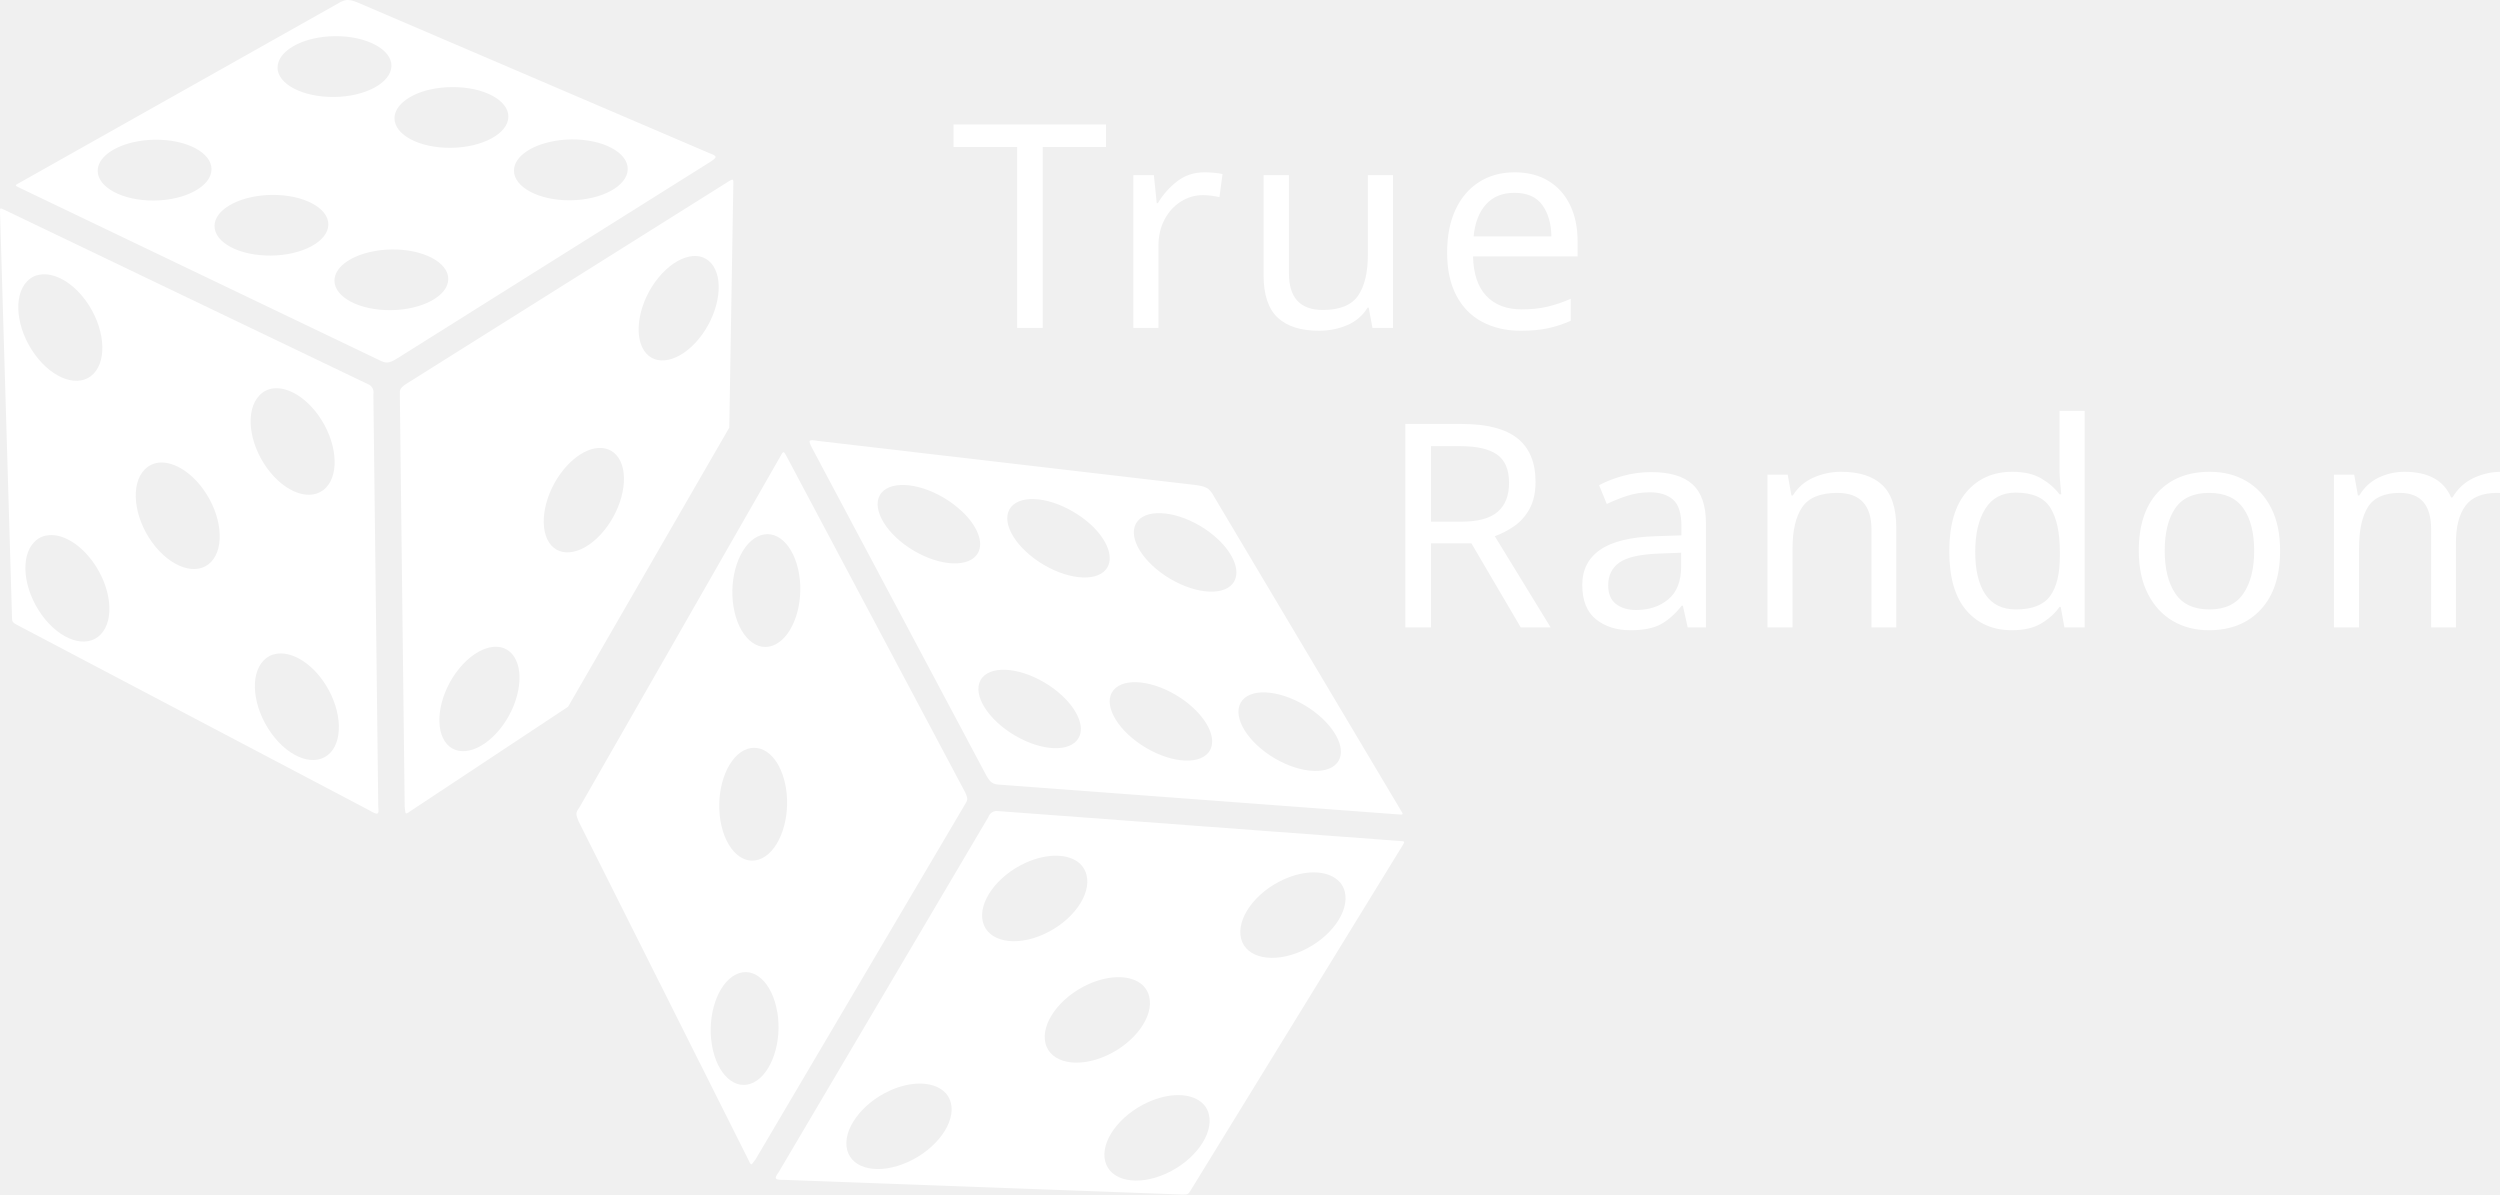
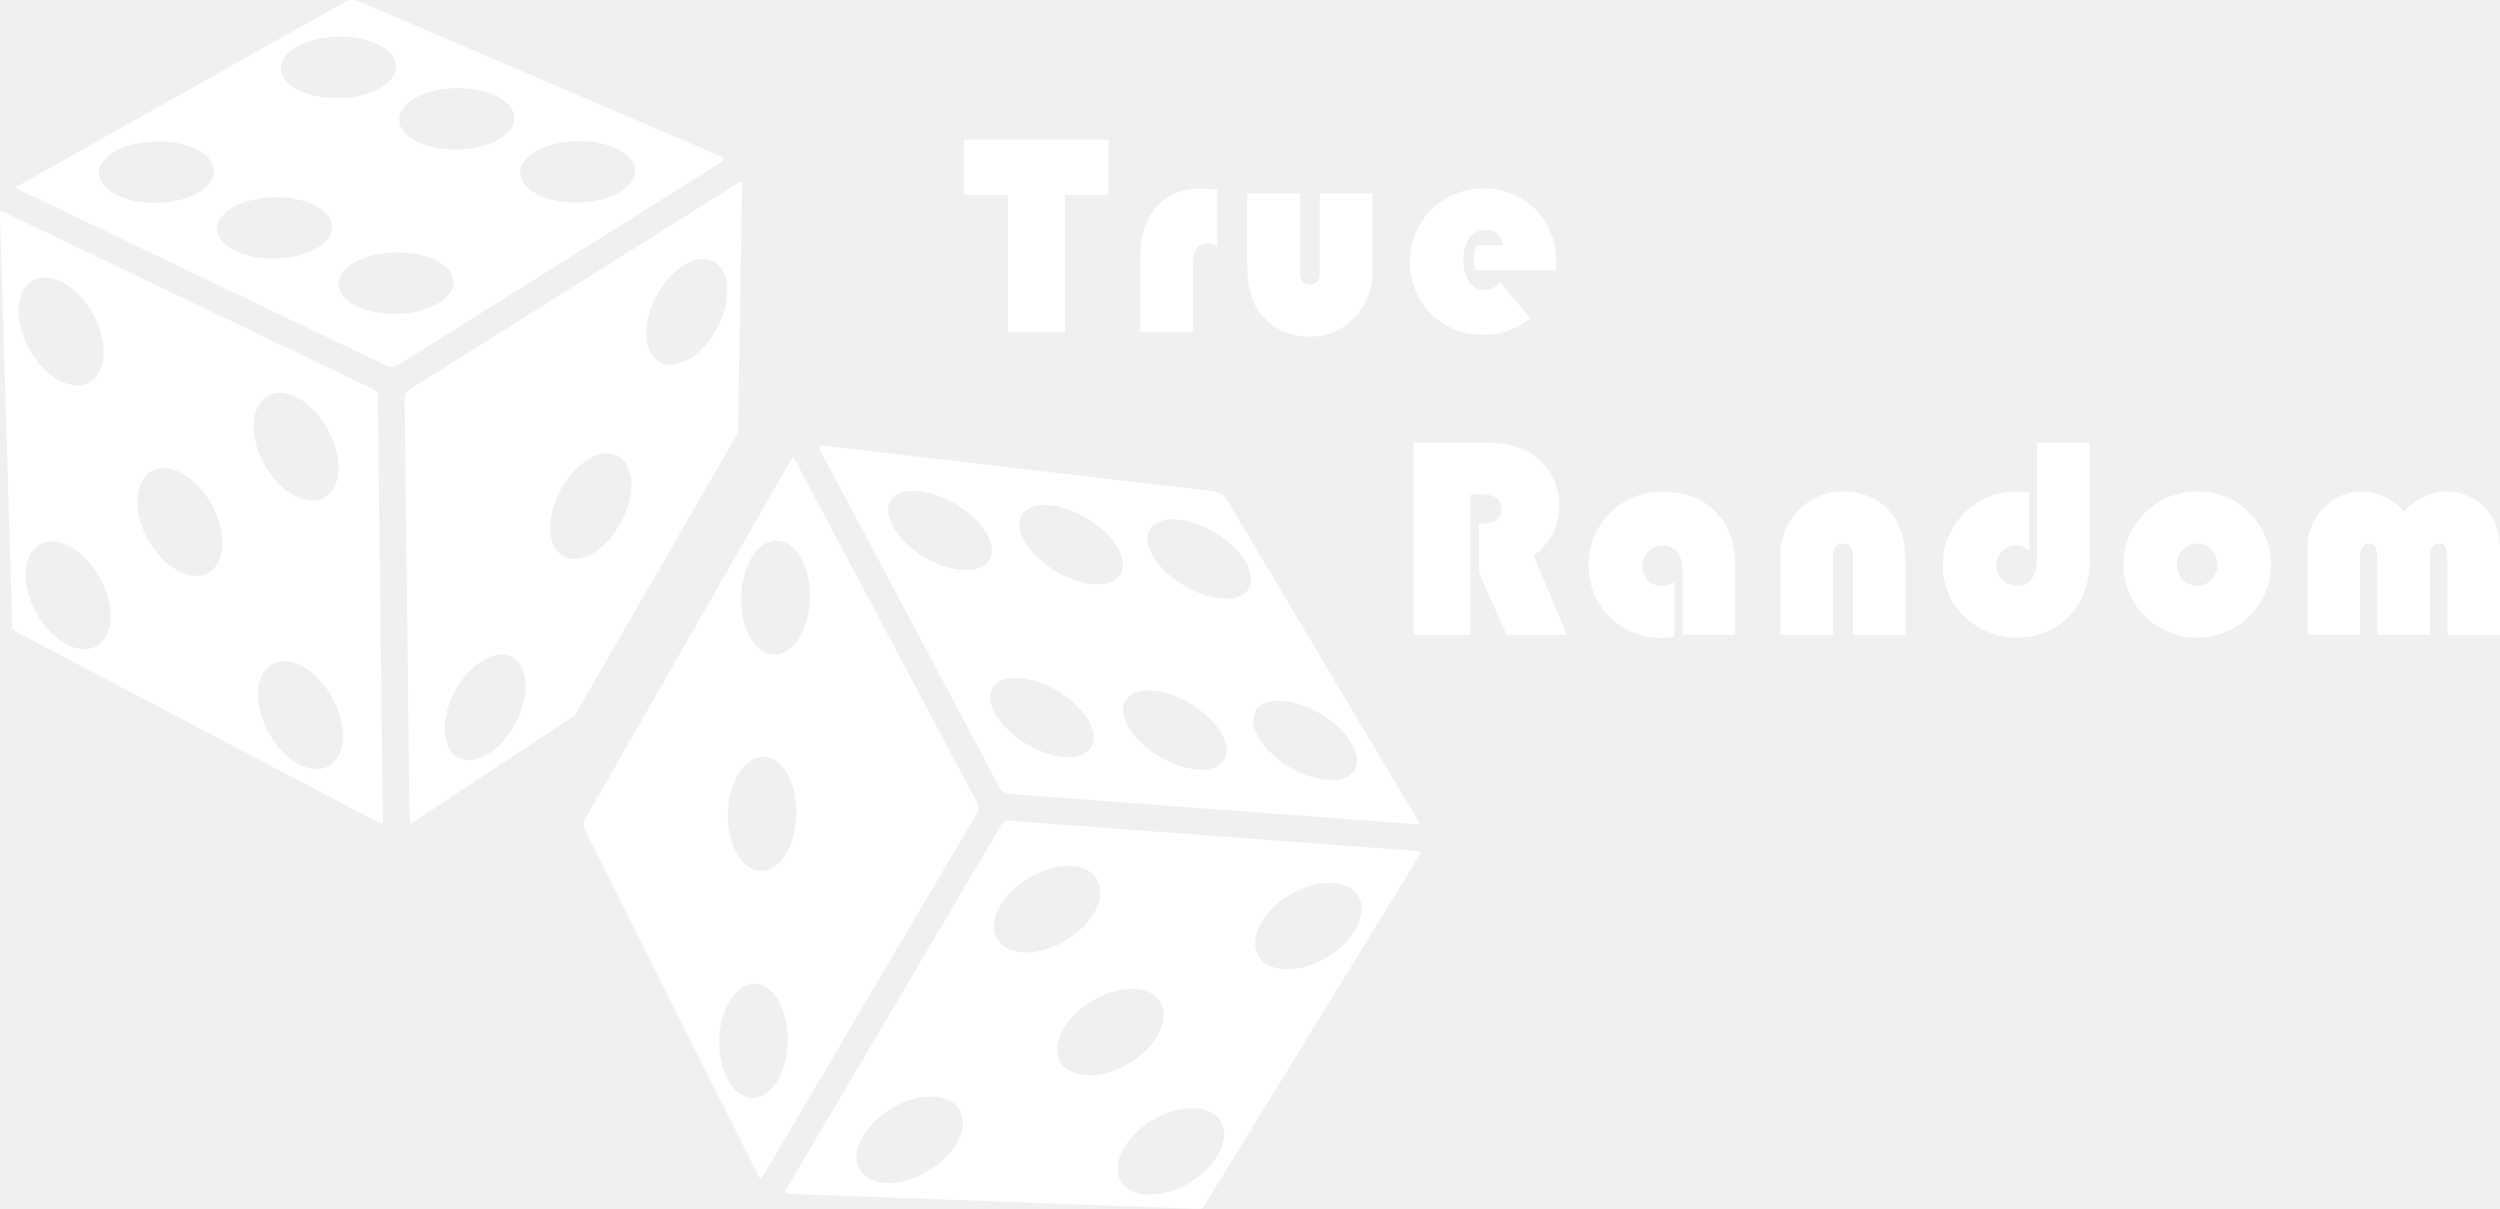
- <svg xmlns="http://www.w3.org/2000/svg" id="Layer_1" data-name="Layer 1" viewBox="0 0 1140.56 544.98">
+ <svg xmlns="http://www.w3.org/2000/svg" id="Layer_1" data-name="Layer 1" viewBox="0 0 1127.08 544.98">
  <defs>
-     <style>.cls-1,.cls-2{fill:#fff;}.cls-2{font-size:130px;font-family:Bauhaus93, "Bauhaus 93";letter-spacing:0.05em;}</style>
+     <style>.cls-1{fill:#fff;}</style>
  </defs>
  <g id="layer1">
    <path id="path3924" class="cls-1" d="M664.31,363.76c-1.32-1.17-2.93-1.61-5.56-2L485.88,341.55c-4.46-.75-4.5-.34-2.73,3.15l79.58,149.55c1.91,3.32,3,4,6.41,4.16L751.28,512c1.4.12,1.7-.09.94-1.23l-85.73-144a11.06,11.06,0,0,0-2.18-3Zm11.48,41.88c-3.73,6.68-16.79,6.14-29.15-1.14S627.27,385.91,631,379.22s16.84-6.19,29.21,1.09a45.27,45.27,0,0,1,8.13,6.06C675.36,392.94,678.59,400.63,675.79,405.64Zm47.68,81.75c-3.73,6.68-16.79,6.25-29.16-1S675,467.71,678.74,461s16.74-6.19,29.1,1.09a46.44,46.44,0,0,1,8.19,6.11C723,474.79,726.27,482.38,723.47,487.39ZM610.6,379.93c7,6.57,10.19,14.21,7.39,19.22-3.73,6.69-16.74,6.2-29.1-1.08s-19.37-18.6-15.63-25.28,16.74-6.2,29.1,1.09a46.67,46.67,0,0,1,8.24,6.05ZM753.29,524.45c-.16-.26-.7-.31-1.66-.35L568.14,510.44a4.06,4.06,0,0,0-4.5,2.71l-95.7,162.07c-2.23,3-1.76,3.54,2.67,3.47l181.67,6.69c2.31.06,2.68-.23,3.65-1.9l96.8-157.56c.48-.82.73-1.22.56-1.47Zm-96-60.92c7,6.57,10.24,14.16,7.44,19.17-3.73,6.68-16.74,6.19-29.11-1.09S616.23,463,620,456.33s16.75-6.19,29.11,1.09a46,46,0,0,1,8.19,6.11Zm-105.85-90c7,6.57,10.24,14.16,7.44,19.17-3.74,6.68-16.8,6.25-29.16-1S510.38,373,514.11,366.35s16.74-6.19,29.11,1.09a46,46,0,0,1,8.19,6.11ZM724,542.86a10.28,10.28,0,0,1,2.24,4.37c2.27,9-6.46,21.14-19.53,27s-25.5,3.37-27.78-5.64,6.46-21.14,19.53-27c9.8-4.43,19.24-4.1,24.31.13a11.07,11.07,0,0,1,1.23,1.14Zm-126.61-85c7,6.57,10.24,14.16,7.44,19.17-3.74,6.69-16.75,6.2-29.11-1.09s-19.36-18.59-15.63-25.27,16.75-6.2,29.11,1.09a46.41,46.41,0,0,1,8.19,6.1ZM470.73,347.13c-.55-.77-.92-.5-1.53.67L377,508.87c-1.83,2.47-1.56,3.08-.28,6.32l77.53,154.54c1.35,3.22,1.46,1.64,3.19-.43l95.35-161.6c1.31-2.22,1.77-2.56.25-5.85L471.39,348.24a6.87,6.87,0,0,0-.66-1.11ZM470,387.08c3.45,3.09,6.16,8.44,7.29,15.24,2.27,13.6-2.61,27.95-10.85,32.11s-16.78-3.49-19.05-17.08,2.62-28,10.86-32.11c4.12-2.08,8.31-1.26,11.75,1.84ZM605.28,534.25a11.82,11.82,0,0,1,.92,1,10.34,10.34,0,0,1,2.23,4.36c2.27,9-6.41,21.09-19.48,27S563.4,570,561.13,561s6.51-21.09,19.57-27c10-4.5,19.57-4.14,24.58.28Zm28.6,55.46a11.63,11.63,0,0,1,.91.95A10.29,10.29,0,0,1,637,595c2.28,9-6.41,21.09-19.47,27s-25.55,3.43-27.83-5.58,6.51-21.1,19.58-27c10-4.5,19.56-4.15,24.58.27ZM662,644.42a10.23,10.23,0,0,1,2.23,4.36c2.28,9-6.46,21.15-19.53,27.05s-25.49,3.37-27.77-5.64,6.46-21,19.53-26.94c9.8-4.43,19.23-4.21,24.31,0a12.21,12.21,0,0,1,1.23,1.15Zm-198.14-160a16.81,16.81,0,0,1,1.4,1.4c2.84,3.18,5,8,6,13.95,2.27,13.59-2.56,28-10.8,32.15s-16.78-3.48-19.05-17.08,2.56-28,10.8-32.16c4.06-2,8.23-1.23,11.65,1.74Zm82.67,159.11c2.28,9-6.51,21.1-19.58,27S501.49,674,499.21,665s6.46-21.15,19.53-27.06c9.8-4.43,19.24-4.1,24.31.13a12.21,12.21,0,0,1,1.23,1.15A10.23,10.23,0,0,1,546.51,643.54Zm-79.17-41.37c2.27,13.59-2.61,28-10.85,32.1s-16.73-3.53-19-17.13,2.62-27.95,10.86-32.11c4.12-2.08,8.26-1.2,11.7,1.89S466.21,595.37,467.34,602.17Z" transform="translate(-112.72 -140.4)" />
  </g>
  <path class="cls-1" d="M356.46,405" transform="translate(-112.72 -140.4)" />
  <path class="cls-1" d="M447.29,223.85c.06-1.31-.13-1.74-1-1.34h0a7.79,7.79,0,0,0-1.13.63L297.84,315.67c-2.95,2.09-2.73,2.62-2.7,5.2l2.21,187.62c.47,2.66-.22,4.08,2.55,2l72-47.66L445.43,335.5ZM340.66,473.21c-8.74,10.66-19.93,13.1-25,5.4s-2.16-22.59,6.58-33.25c4.37-5.33,9.39-8.62,13.91-9.59s8.56.34,11.1,4.19C352.32,447.66,349.4,462.55,340.66,473.21Zm47.56-90.64c-8.74,10.66-20,13-25,5.32s-2.09-22.6,6.64-33.26c3.83-4.67,8.11-7.76,12.15-9.11a14.26,14.26,0,0,1,1.91-.51h0c4.45-.88,8.47.5,11,4.29C400,357,397,371.9,388.22,382.57ZM431.54,295c-8.74,10.66-20,13-25,5.33s-2.17-22.59,6.57-33.25c4.37-5.33,9.39-8.62,13.92-9.59h0c4.52-1,8.57.41,11.11,4.26C443.19,269.46,440.28,284.34,431.54,295Z" transform="translate(-112.72 -140.4)" />
  <path class="cls-1" d="M283.06,320.21a4,4,0,0,0-2.56-4.59L114.59,236.08c-.86-.44-1.35-.66-1.62-.53h0c-.27.14-.26.61-.24,1.56L118.2,422c0,1.93.19,2.37,2.22,3.46l160.87,84.68c3.81,2.26,4.46,2.07,4-1.68Zm-158-51.44a10.39,10.39,0,0,1,4.11-2.68,11.44,11.44,0,0,1,1.64-.37c6.5-1.15,14.85,3.27,21.15,12,8.39,11.63,9.92,26.5,3.46,33.18s-18.51,2.69-26.9-8.94S118.6,275.45,125.06,268.77Zm33.59,161.09c-6.46,6.68-18.5,2.69-26.89-8.94s-9.92-26.5-3.46-33.18a10.26,10.26,0,0,1,4.11-2.67,10,10,0,0,1,1.64-.38c6.5-1.15,14.8,3.36,21.09,12.08C163.53,408.4,165.12,423.19,158.65,429.86ZM209,396.79c-6.46,6.68-18.52,2.61-26.91-9s-9.9-26.43-3.44-33.11a10.19,10.19,0,0,1,4.11-2.67,10.73,10.73,0,0,1,1.26-.37h0c6.55-1.33,15.06,3.14,21.45,12C213.86,375.25,215.46,390.11,209,396.79Zm22.07-76a10.14,10.14,0,0,1,4.1-2.68,10.85,10.85,0,0,1,1.27-.36h0c6.55-1.34,15.06,3.14,21.45,12,8.39,11.63,10,26.48,3.53,33.16s-18.52,2.62-26.91-9S224.6,327.49,231.07,320.81Zm32.26,163.13c-6.46,6.67-18.44,2.67-26.83-9s-10-26.49-3.53-33.17a10.26,10.26,0,0,1,4.11-2.67,11.47,11.47,0,0,1,1.64-.38c6.5-1.14,14.85,3.27,21.15,12C268.26,462.38,269.79,477.26,263.33,483.94Z" transform="translate(-112.72 -140.4)" />
  <path class="cls-1" d="M436,210.12,276,141.59c-2.45-1-4.06-1.42-5.79-1.06h0a11.06,11.06,0,0,0-3.4,1.53l-146,82.18c-1.23.61-1.08.94.2,1.53l164.72,78.92c3.05,1.53,4.31,1.51,7.63-.42l143.48-90.06C440,212.07,440.19,211.7,436,210.12ZM183.09,231.89c-14.35.16-25.89-6-25.8-13.62.06-5.74,6.64-10.71,16-12.92a46.5,46.5,0,0,1,10.15-1.21c14.35-.16,25.87,5.89,25.78,13.55S197.43,231.74,183.09,231.89ZM236.37,257c-14.35.16-25.87-5.89-25.78-13.55.06-5.74,6.64-10.71,16-12.92h0a46.5,46.5,0,0,1,10.15-1.21c14.35-.16,25.87,5.89,25.78,13.55S250.72,256.86,236.37,257Zm3-85.9c.07-5.74,6.7-10.8,16-13a45.27,45.27,0,0,1,10.08-1.2c14.34-.16,26,6,25.86,13.6s-11.79,14-26.14,14.14S239.25,178.78,239.34,171.12ZM291.09,281.9c-14.34.15-25.87-5.9-25.78-13.56.07-5.74,6.65-10.71,16-12.91h0a45.79,45.79,0,0,1,10.14-1.22c14.35-.16,25.87,5.89,25.78,13.55S305.44,281.74,291.09,281.9Zm27.39-74.06c-14.35.16-25.87-5.9-25.78-13.55.06-5.74,6.63-10.79,16-13h0a46.15,46.15,0,0,1,10.17-1.15c14.34-.16,25.87,5.9,25.78,13.55S332.83,207.68,318.48,207.84ZM373,231.78c-14.35.16-25.89-6-25.8-13.62.07-5.74,6.65-10.71,16-12.92h0A46.32,46.32,0,0,1,373.33,204c14.35-.15,25.87,5.9,25.78,13.56S387.34,231.62,373,231.78Z" transform="translate(-112.72 -140.4)" />
-   <text class="cls-2" transform="translate(433.74 149.6)">True</text>
-   <text class="cls-2" transform="translate(628.53 286.23)">Random</text>
+   <path class="cls-1" d="M592.86,228.24V290H567.09V228.24H547.35V203.35h65.19v24.89Z" transform="translate(-112.72 -140.4)" />
+   <path class="cls-1" d="M661.51,226.08v25.39a9.38,9.38,0,0,0-4.51-1.4q-6.48,0-6.48,9.91v30H626.78V255.41q0-13.72,7.49-21.87t20-8.16A48.24,48.24,0,0,1,661.51,226.08Z" transform="translate(-112.72 -140.4)" />
+   <path class="cls-1" d="M675,227.6h23.74v35.74q0,5.4,4.51,5.4t4.44-5.4V227.6h23.74v35.3a28.76,28.76,0,0,1-8.19,20.78,26.81,26.81,0,0,1-20.06,8.48q-13.51,0-21.77-9.84Q675,274.64,675,261Z" transform="translate(-112.72 -140.4)" />
+   <path class="cls-1" d="M814,262.2H778a17.43,17.43,0,0,1-.82-5,17.64,17.64,0,0,1,1.14-6.22h12.06q-1.27-7.05-7.93-7a8.62,8.62,0,0,0-7.24,3.77,15.88,15.88,0,0,0-2.79,9.68q0,6.17,2.69,10a8.3,8.3,0,0,0,7.08,3.81q3.55,0,6.86-3.56l13.52,16.25a33.23,33.23,0,0,1-21,7.43q-14.1,0-23.68-9.46a33.38,33.38,0,0,1,.1-46.91,32.46,32.46,0,0,1,23.77-9.58,32,32,0,0,1,32.5,32.43C814.22,258.69,814.13,260.17,814,262.2Z" transform="translate(-112.72 -140.4)" />
+   <path class="cls-1" d="M775.72,363.28v63.35H750V340H783q15.11,0,23.42,7.49a27.39,27.39,0,0,1,9.27,21.26q0,13.14-11.49,22.15l14.85,35.74H792l-12.5-27.93V376.42h2q8.13,0,8.12-7,0-6.15-9.39-6.16Z" transform="translate(-112.72 -140.4)" />
+   <path class="cls-1" d="M867.6,402.89v24.57a31.23,31.23,0,0,1-5.34.5q-14.28,0-23.8-9.39T828.94,395a32.76,32.76,0,0,1,33-32.94q15.36,0,24.21,9T895,395.59v31H871.28V397.31a12.23,12.23,0,0,0-2.45-8,8.06,8.06,0,0,0-6.57-3A9.34,9.34,0,0,0,855.54,402a8.36,8.36,0,0,0,6.28,2.54A10.8,10.8,0,0,0,867.6,402.89Z" transform="translate(-112.72 -140.4)" />
+   <path class="cls-1" d="M971.79,426.63H948.05V390.89c0-3.63-1.51-5.45-4.51-5.45s-4.44,1.82-4.44,5.45v35.74H915.36V391.34a28.84,28.84,0,0,1,8.18-20.85A26.83,26.83,0,0,1,943.6,362q13.59,0,21.78,9.84,6.4,7.68,6.41,21.39Z" transform="translate(-112.72 -140.4)" />
+   <path class="cls-1" d="M1031.1,340h23.74v52.75q0,14.53-7.62,23.67a31,31,0,0,1-11.14,8.38,33.89,33.89,0,0,1-37.74-6.41A31.46,31.46,0,0,1,988.63,395a31.89,31.89,0,0,1,9.65-23.17,31.05,31.05,0,0,1,22.85-9.77c1.4,0,3.51.12,6.35.38v26.15a9.5,9.5,0,0,0-5.84-2.29,8.53,8.53,0,0,0-6.32,2.7,9,9,0,0,0-2.63,6.51,8.45,8.45,0,0,0,2.73,6.31,9.08,9.08,0,0,0,6.54,2.64q9.13,0,9.14-12.63Z" transform="translate(-112.72 -140.4)" />
+   <path class="cls-1" d="M1103.87,362a31.37,31.37,0,0,1,23.07,9.68,32.83,32.83,0,0,1-.12,46.56,33.49,33.49,0,0,1-47.07,0,32.79,32.79,0,0,1,0-46.72Q1089.51,362,1103.87,362Zm-.64,23.43a8.66,8.66,0,0,0-6.47,2.76,9.81,9.81,0,0,0,0,13.49,8.91,8.91,0,0,0,13,0,9.81,9.81,0,0,0,0-13.49A8.75,8.75,0,0,0,1103.23,385.44Z" transform="translate(-112.72 -140.4)" />
+   <path class="cls-1" d="M1239.8,426.63h-23.74V392.48q0-3.93-.83-5.46a3.09,3.09,0,0,0-3-1.52q-4,0-4,7v34.09h-23.74V392.48q0-3.93-.86-5.46a3.16,3.16,0,0,0-3-1.52q-3.95,0-3.94,7v34.09H1153v-39a25.17,25.17,0,0,1,7.17-18.12,23.23,23.23,0,0,1,17.4-7.46q10.53,0,18.91,8.88,9.33-8.88,18.66-8.88,11.88,0,19.05,8.63,5.64,6.74,5.65,19.61Z" transform="translate(-112.72 -140.4)" />
</svg>
